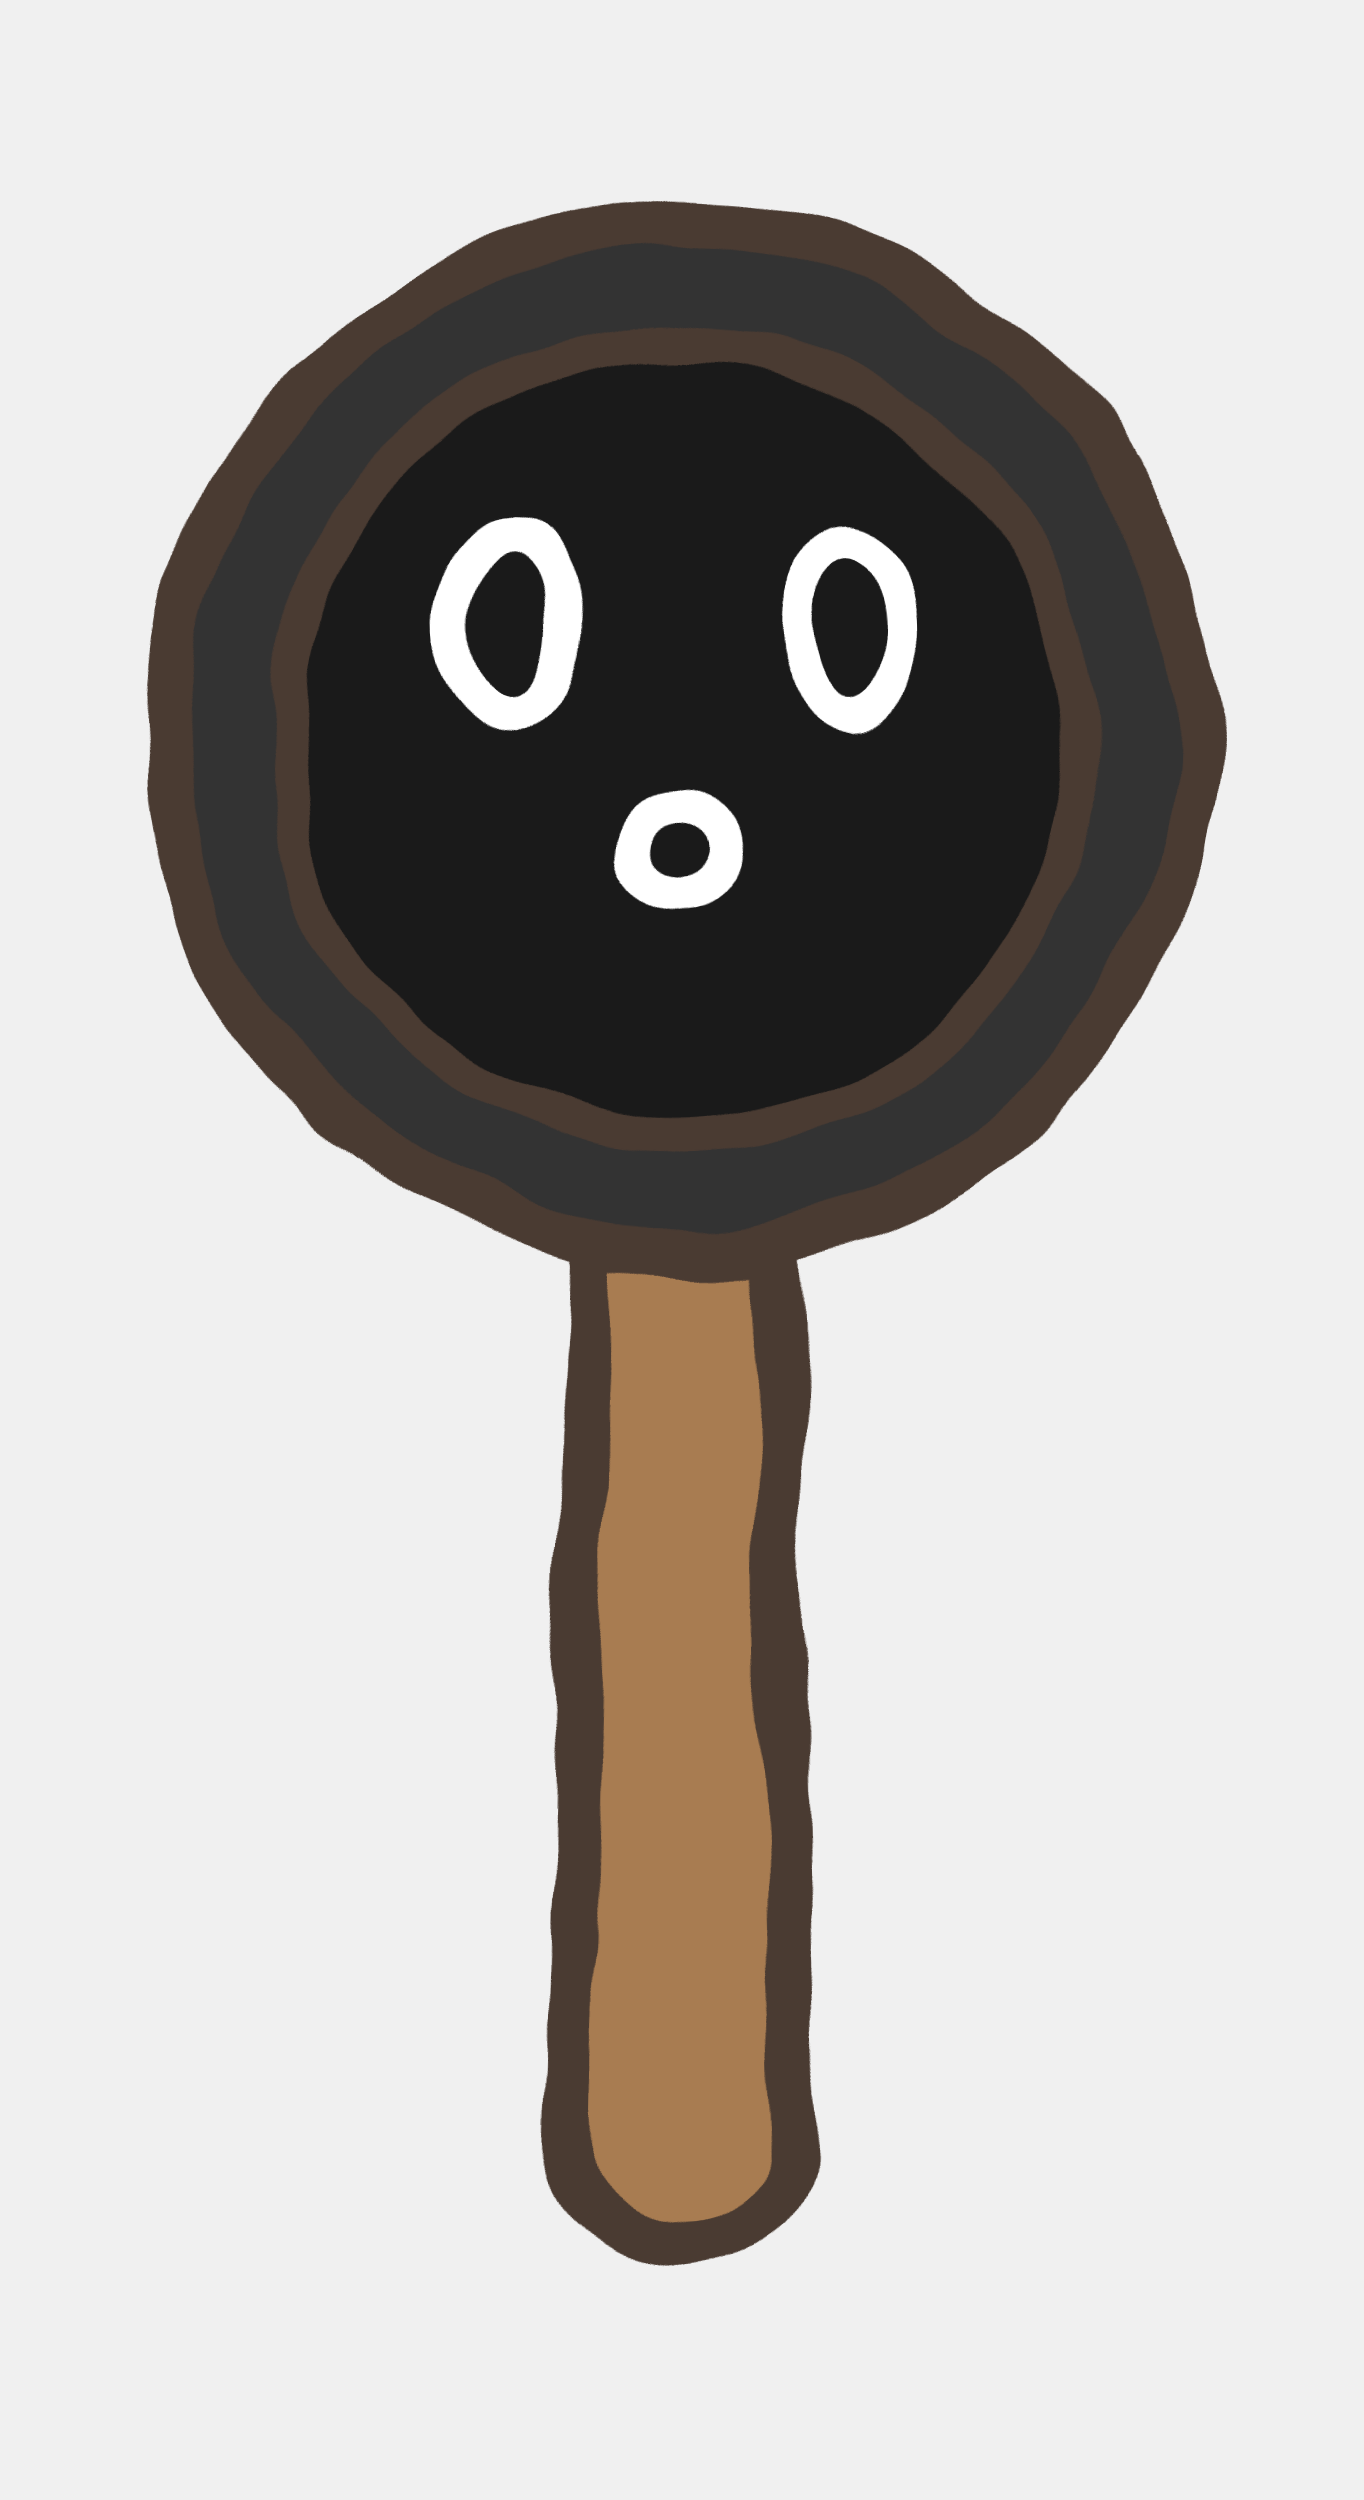
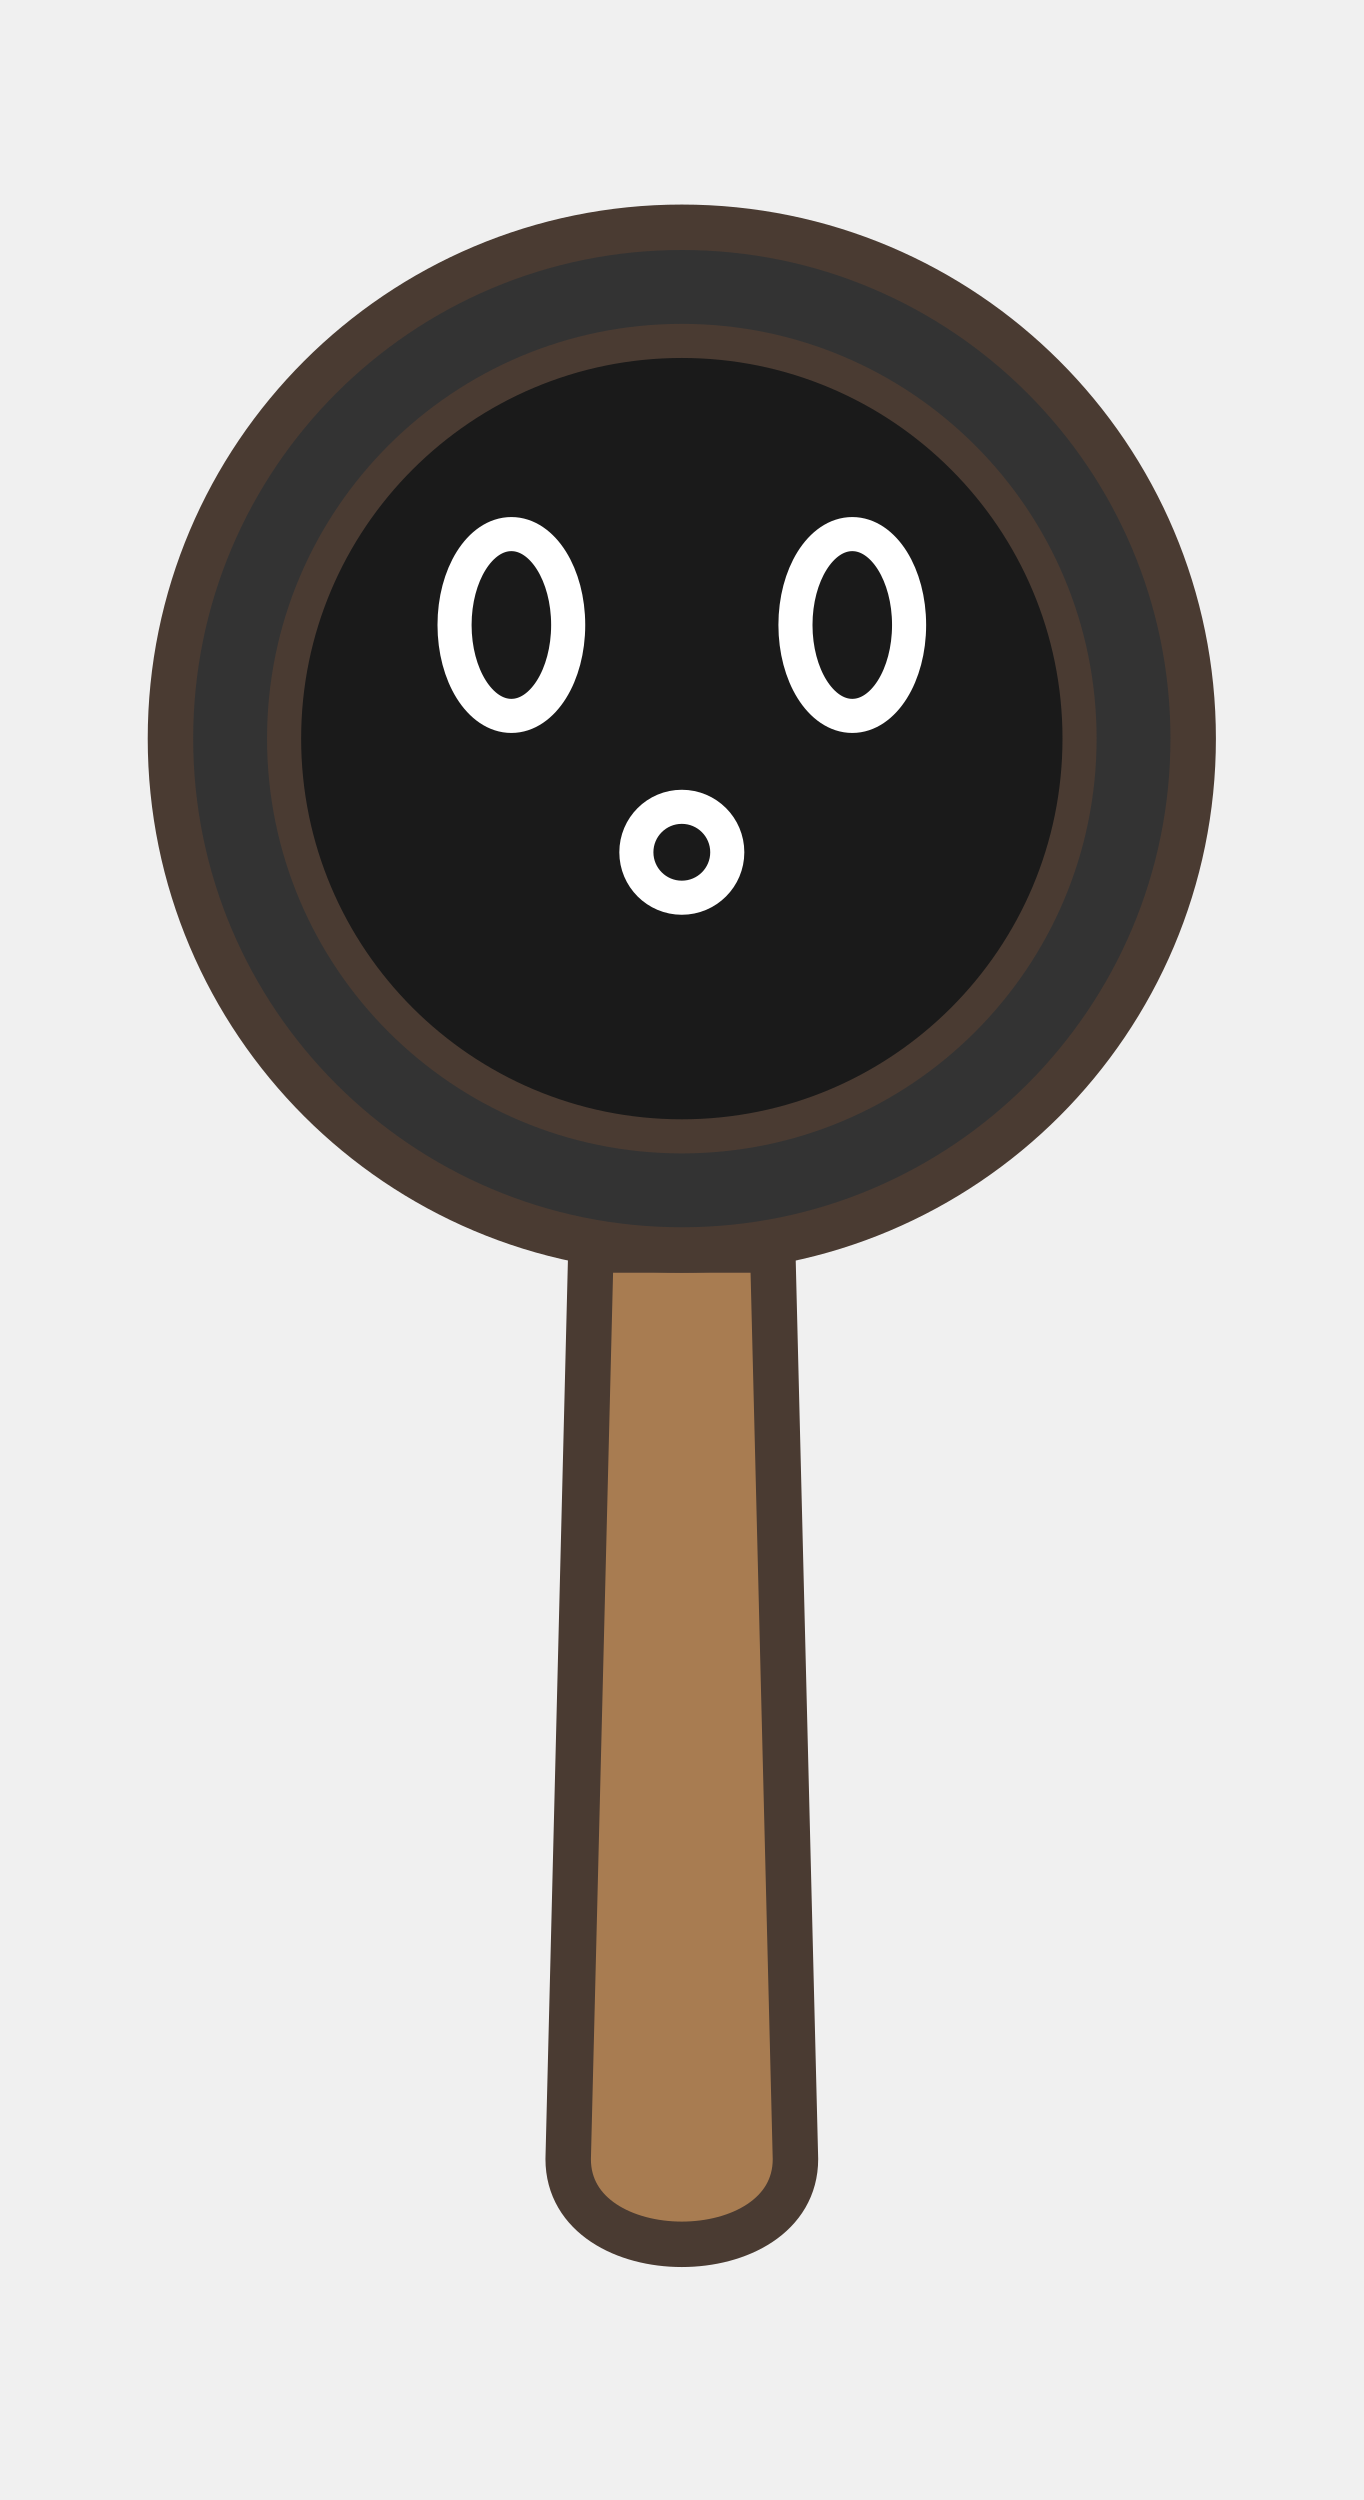
<svg xmlns="http://www.w3.org/2000/svg" viewBox="-10 -10 120 220">
-   <defs>
-     <filter id="scribble">
-       <feTurbulence type="fractalNoise" baseFrequency="0.05" numOctaves="3" result="noise" />
-       <feDisplacementMap in="SourceGraphic" in2="noise" scale="4" xChannelSelector="R" yChannelSelector="G" />
-     </filter>
-   </defs>
-   <g filter="url(#scribble)" stroke="#4A3B32" stroke-linecap="round" stroke-linejoin="round">
+   <g stroke="#4A3B32" stroke-linecap="round" stroke-linejoin="round">
    <path d="M42,100 L40,180 C40,190 60,190 60,180 L58,100 Z" fill="#A87C51" stroke-width="4" />
    <circle cx="50" cy="55" r="45" fill="#333333" stroke-width="4" />
    <circle cx="50" cy="55" r="35" fill="#1A1A1A" stroke-width="3" />
    <ellipse cx="35" cy="45" rx="5" ry="8" fill="none" stroke="#FFFFFF" stroke-width="3" />
    <ellipse cx="65" cy="45" rx="5" ry="8" fill="none" stroke="#FFFFFF" stroke-width="3" />
    <circle cx="50" cy="65" r="4" fill="none" stroke="#FFFFFF" stroke-width="3" />
  </g>
</svg>
